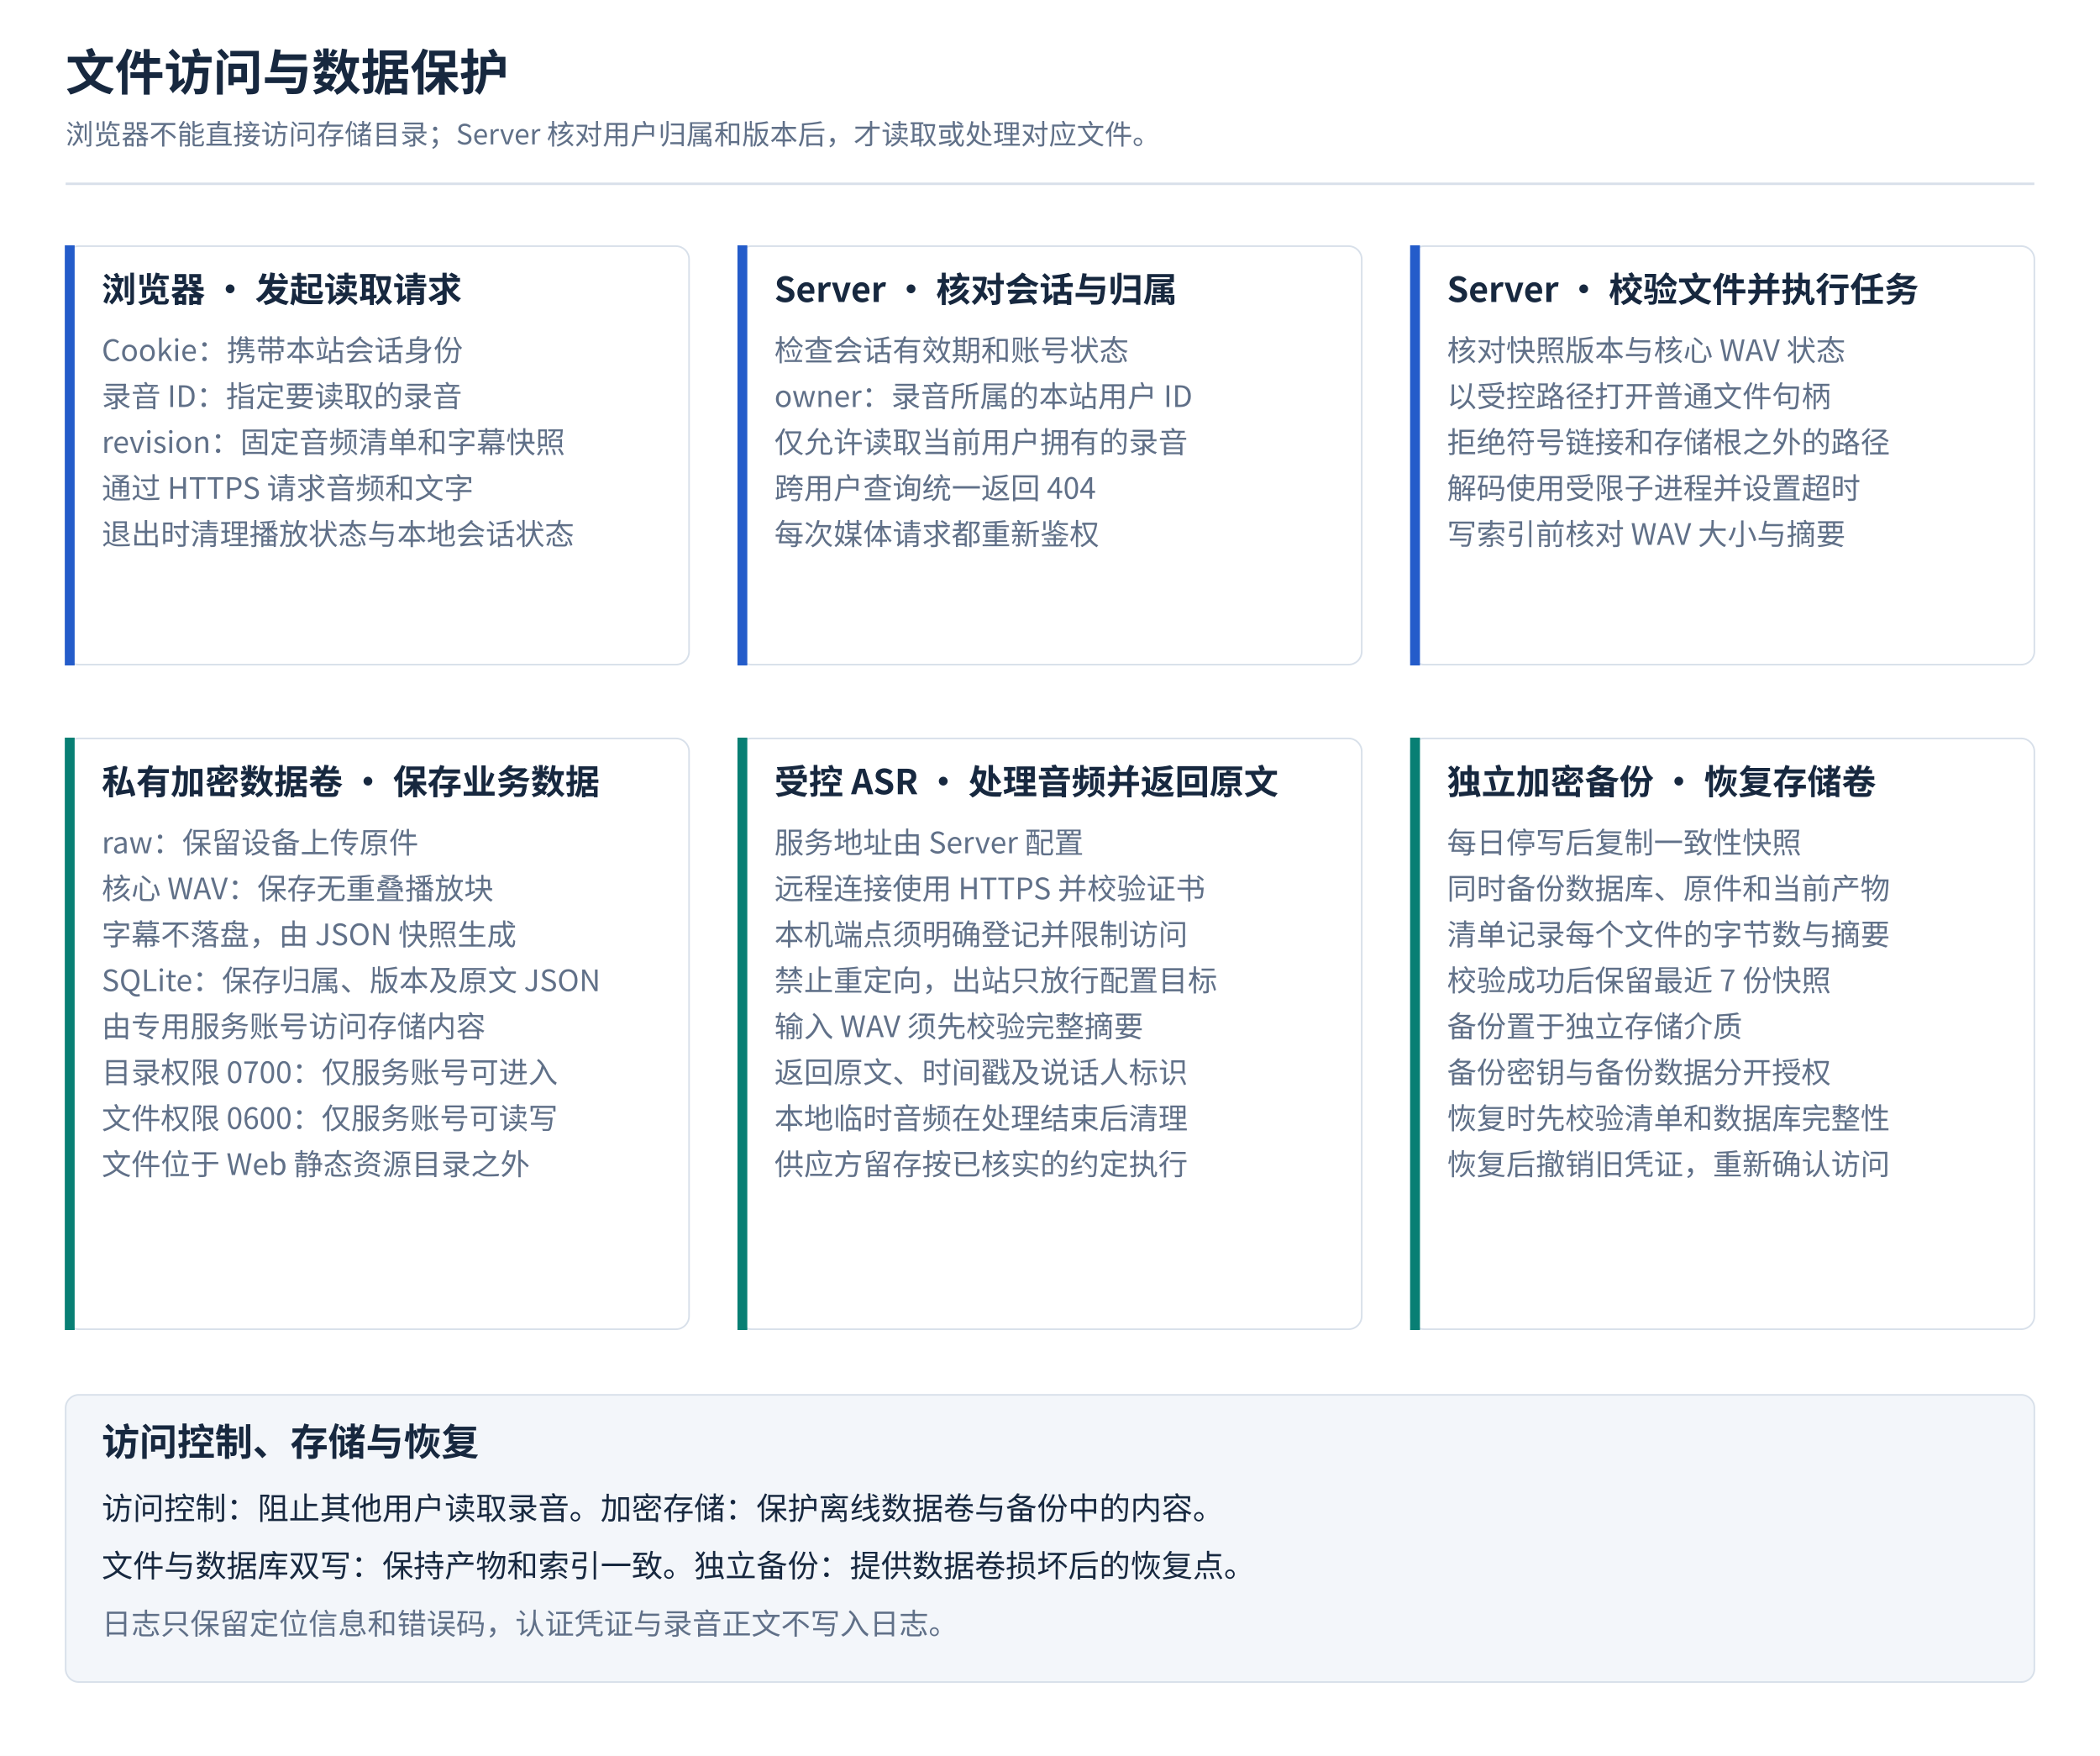
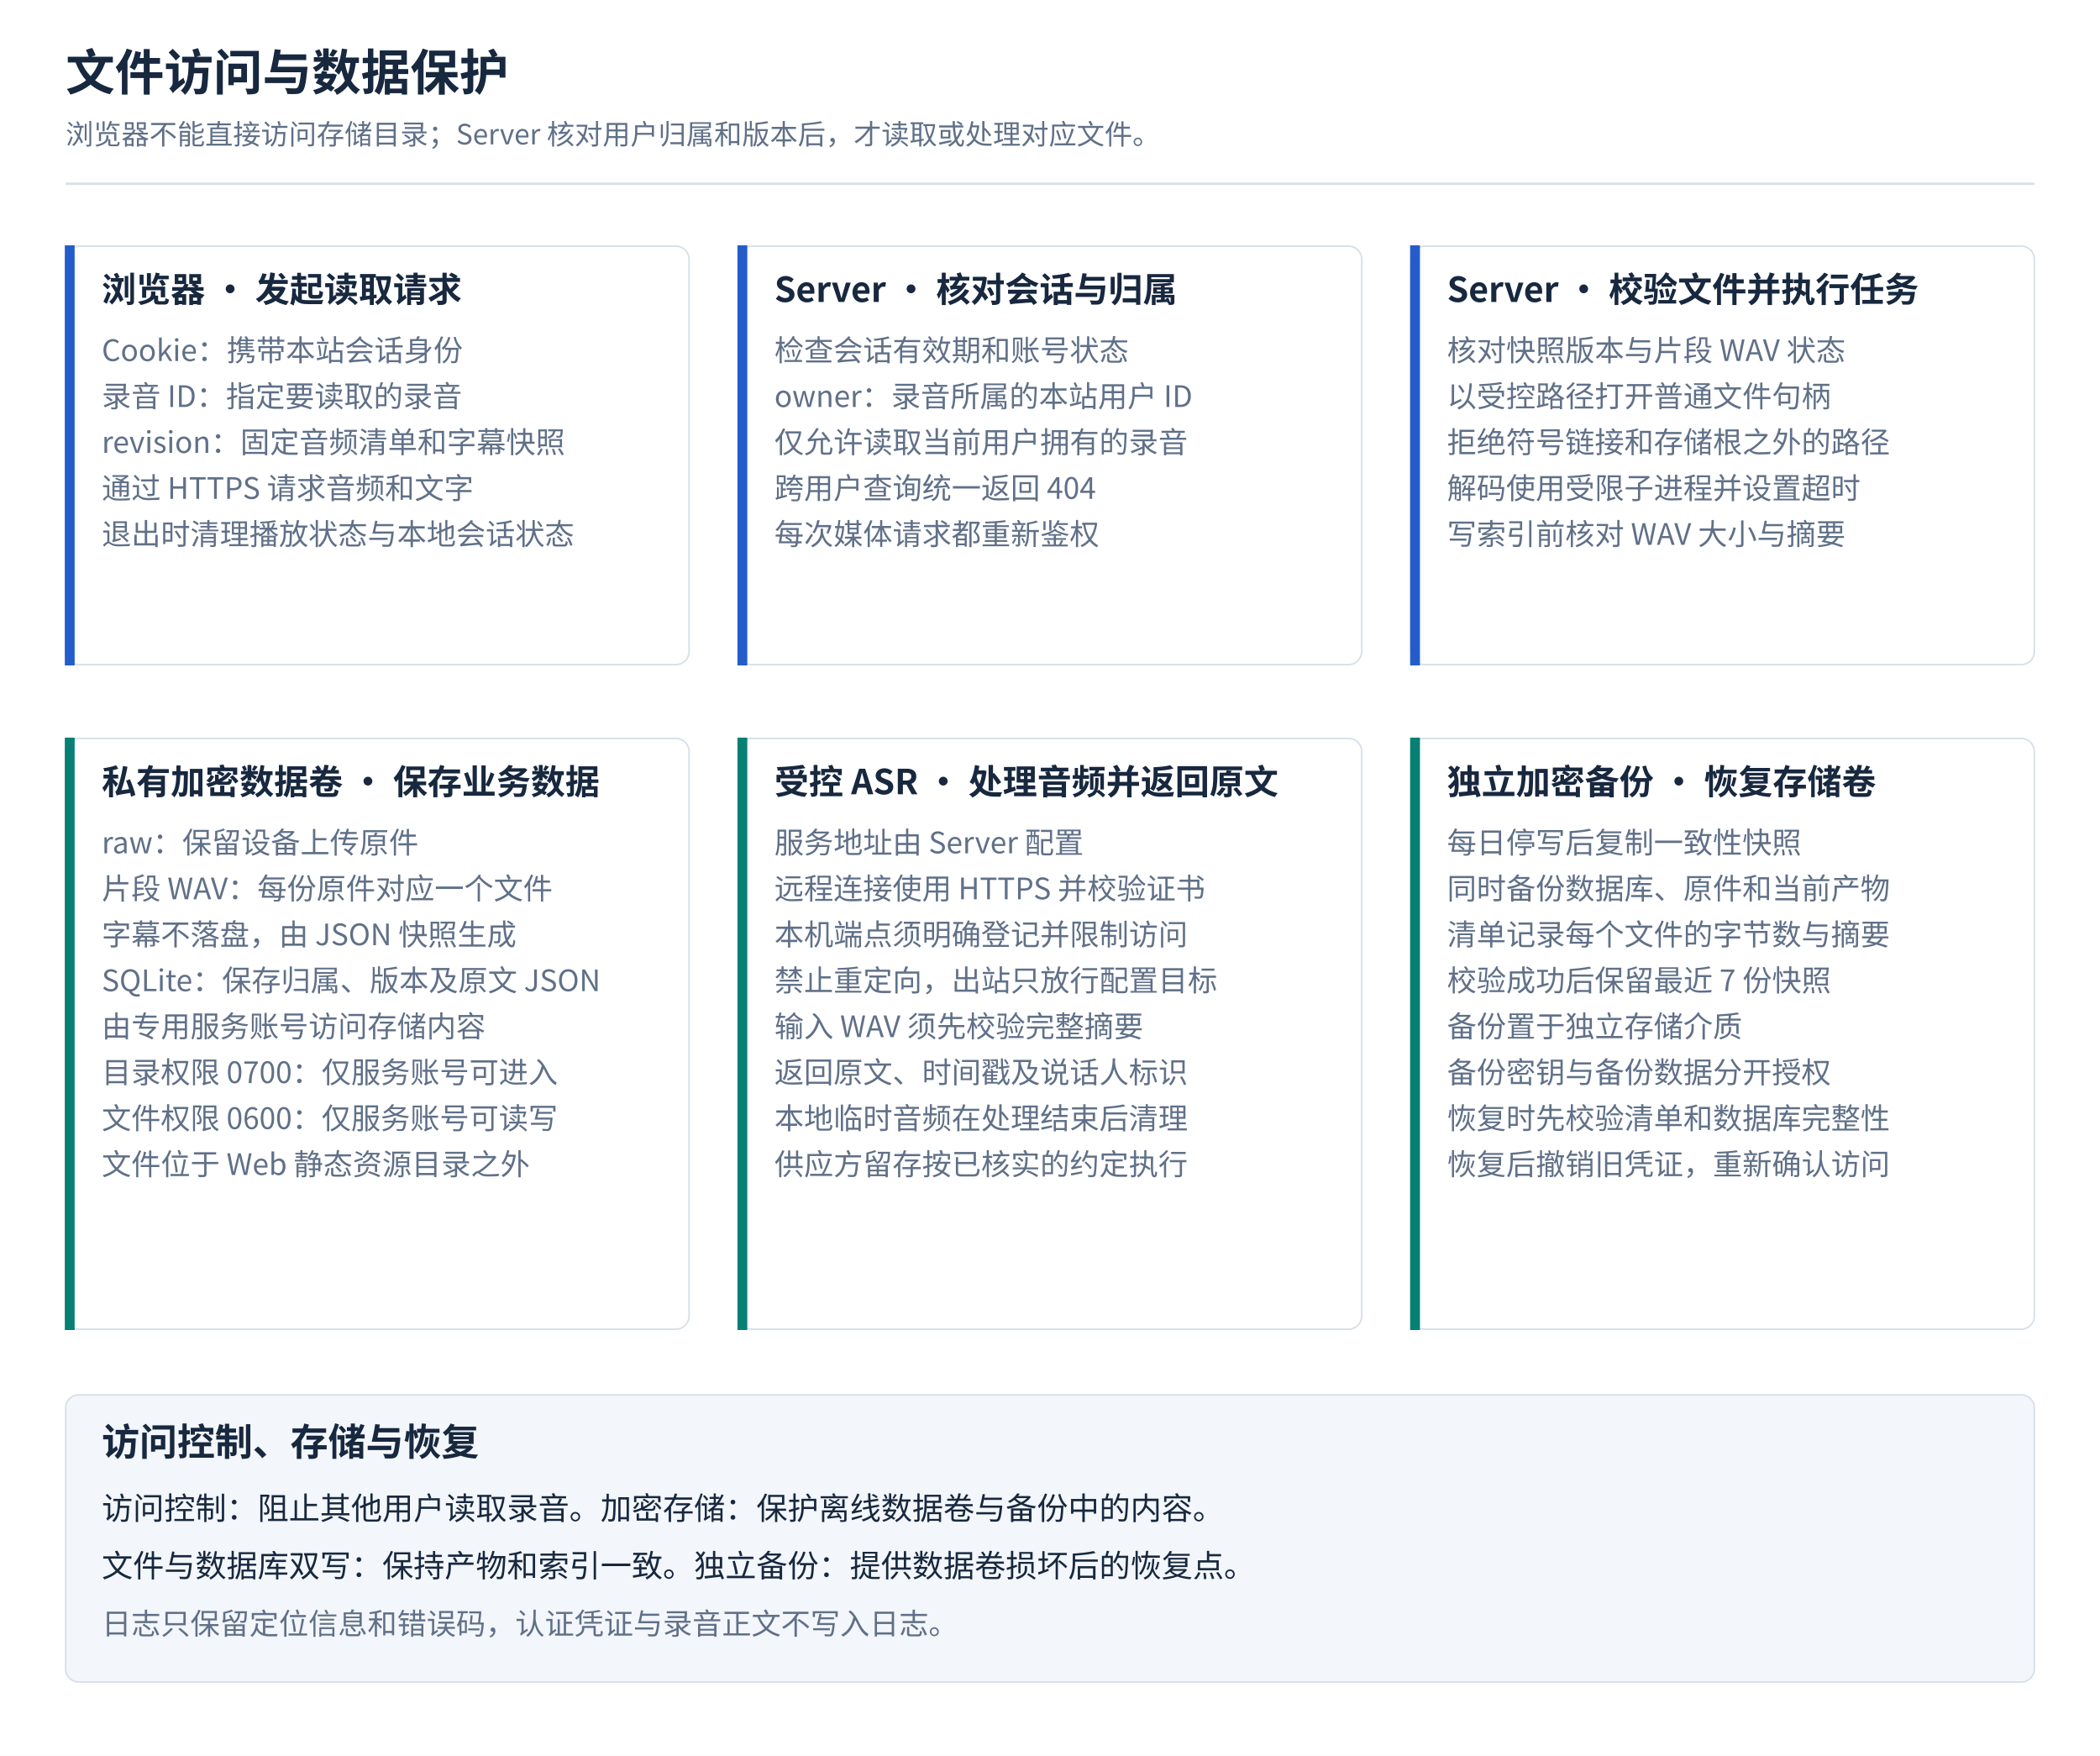
<svg xmlns="http://www.w3.org/2000/svg" width="1280" height="1070" viewBox="0 0 1280 1070">
  <rect width="1280" height="100%" fill="white" />
  <g font-family="PingFang SC,Microsoft YaHei,Noto Sans CJK SC,Arial,sans-serif">
    <text x="40" y="55" font-size="30" font-weight="600" fill="#17283f">文件访问与数据保护</text>
    <text x="40" y="88" font-size="17" font-weight="400" fill="#607088">浏览器不能直接访问存储目录；Server 核对用户归属和版本后，才读取或处理对应文件。</text>
    <line x1="40" y1="112" x2="1240" y2="112" stroke="#d8e0ea" stroke-width="1.5" />
    <rect x="40" y="150" width="380" height="255" rx="8" fill="white" stroke="#d8e0ea" />
    <rect x="40" y="150" width="5" height="255" rx="0" fill="#245cca" stroke="#245cca" />
    <text x="62" y="184" font-size="21" font-weight="600" fill="#17283f">浏览器 · 发起读取请求</text>
    <text x="62" y="220" font-size="18" font-weight="400" fill="#607088">Cookie：携带本站会话身份</text>
    <text x="62" y="248" font-size="18" font-weight="400" fill="#607088">录音 ID：指定要读取的录音</text>
    <text x="62" y="276" font-size="18" font-weight="400" fill="#607088">revision：固定音频清单和字幕快照</text>
    <text x="62" y="304" font-size="18" font-weight="400" fill="#607088">通过 HTTPS 请求音频和文字</text>
    <text x="62" y="332" font-size="18" font-weight="400" fill="#607088">退出时清理播放状态与本地会话状态</text>
    <rect x="450" y="150" width="380" height="255" rx="8" fill="white" stroke="#d8e0ea" />
    <rect x="450" y="150" width="5" height="255" rx="0" fill="#245cca" stroke="#245cca" />
    <text x="472" y="184" font-size="21" font-weight="600" fill="#17283f">Server · 核对会话与归属</text>
    <text x="472" y="220" font-size="18" font-weight="400" fill="#607088">检查会话有效期和账号状态</text>
    <text x="472" y="248" font-size="18" font-weight="400" fill="#607088">owner：录音所属的本站用户 ID</text>
    <text x="472" y="276" font-size="18" font-weight="400" fill="#607088">仅允许读取当前用户拥有的录音</text>
    <text x="472" y="304" font-size="18" font-weight="400" fill="#607088">跨用户查询统一返回 404</text>
    <text x="472" y="332" font-size="18" font-weight="400" fill="#607088">每次媒体请求都重新鉴权</text>
    <rect x="860" y="150" width="380" height="255" rx="8" fill="white" stroke="#d8e0ea" />
    <rect x="860" y="150" width="5" height="255" rx="0" fill="#245cca" stroke="#245cca" />
    <text x="882" y="184" font-size="21" font-weight="600" fill="#17283f">Server · 校验文件并执行任务</text>
-     <text x="882" y="220" font-size="18" font-weight="400" fill="#607088">核对快照版本与核心 WAV 状态</text>
+     <text x="882" y="220" font-size="18" font-weight="400" fill="#607088">核对快照版本与片段 WAV 状态</text>
    <text x="882" y="248" font-size="18" font-weight="400" fill="#607088">以受控路径打开普通文件句柄</text>
    <text x="882" y="276" font-size="18" font-weight="400" fill="#607088">拒绝符号链接和存储根之外的路径</text>
    <text x="882" y="304" font-size="18" font-weight="400" fill="#607088">解码使用受限子进程并设置超时</text>
    <text x="882" y="332" font-size="18" font-weight="400" fill="#607088">写索引前核对 WAV 大小与摘要</text>
    <rect x="40" y="450" width="380" height="360" rx="8" fill="white" stroke="#d8e0ea" />
    <rect x="40" y="450" width="5" height="360" rx="0" fill="#087f74" stroke="#087f74" />
    <text x="62" y="484" font-size="21" font-weight="600" fill="#17283f">私有加密数据卷 · 保存业务数据</text>
    <text x="62" y="520" font-size="18" font-weight="400" fill="#607088">raw：保留设备上传原件</text>
-     <text x="62" y="548" font-size="18" font-weight="400" fill="#607088">核心 WAV：保存无重叠播放块</text>
+     <text x="62" y="548" font-size="18" font-weight="400" fill="#607088">片段 WAV：每份原件对应一个文件</text>
    <text x="62" y="576" font-size="18" font-weight="400" fill="#607088">字幕不落盘，由 JSON 快照生成</text>
    <text x="62" y="604" font-size="18" font-weight="400" fill="#607088">SQLite：保存归属、版本及原文 JSON</text>
    <text x="62" y="632" font-size="18" font-weight="400" fill="#607088">由专用服务账号访问存储内容</text>
    <text x="62" y="660" font-size="18" font-weight="400" fill="#607088">目录权限 0700：仅服务账号可进入</text>
    <text x="62" y="688" font-size="18" font-weight="400" fill="#607088">文件权限 0600：仅服务账号可读写</text>
    <text x="62" y="716" font-size="18" font-weight="400" fill="#607088">文件位于 Web 静态资源目录之外</text>
    <rect x="450" y="450" width="380" height="360" rx="8" fill="white" stroke="#d8e0ea" />
    <rect x="450" y="450" width="5" height="360" rx="0" fill="#087f74" stroke="#087f74" />
    <text x="472" y="484" font-size="21" font-weight="600" fill="#17283f">受控 ASR · 处理音频并返回原文</text>
    <text x="472" y="520" font-size="18" font-weight="400" fill="#607088">服务地址由 Server 配置</text>
    <text x="472" y="548" font-size="18" font-weight="400" fill="#607088">远程连接使用 HTTPS 并校验证书</text>
    <text x="472" y="576" font-size="18" font-weight="400" fill="#607088">本机端点须明确登记并限制访问</text>
    <text x="472" y="604" font-size="18" font-weight="400" fill="#607088">禁止重定向，出站只放行配置目标</text>
    <text x="472" y="632" font-size="18" font-weight="400" fill="#607088">输入 WAV 须先校验完整摘要</text>
    <text x="472" y="660" font-size="18" font-weight="400" fill="#607088">返回原文、时间戳及说话人标识</text>
    <text x="472" y="688" font-size="18" font-weight="400" fill="#607088">本地临时音频在处理结束后清理</text>
    <text x="472" y="716" font-size="18" font-weight="400" fill="#607088">供应方留存按已核实的约定执行</text>
    <rect x="860" y="450" width="380" height="360" rx="8" fill="white" stroke="#d8e0ea" />
    <rect x="860" y="450" width="5" height="360" rx="0" fill="#087f74" stroke="#087f74" />
    <text x="882" y="484" font-size="21" font-weight="600" fill="#17283f">独立加密备份 · 恢复存储卷</text>
    <text x="882" y="520" font-size="18" font-weight="400" fill="#607088">每日停写后复制一致性快照</text>
    <text x="882" y="548" font-size="18" font-weight="400" fill="#607088">同时备份数据库、原件和当前产物</text>
    <text x="882" y="576" font-size="18" font-weight="400" fill="#607088">清单记录每个文件的字节数与摘要</text>
    <text x="882" y="604" font-size="18" font-weight="400" fill="#607088">校验成功后保留最近 7 份快照</text>
    <text x="882" y="632" font-size="18" font-weight="400" fill="#607088">备份置于独立存储介质</text>
    <text x="882" y="660" font-size="18" font-weight="400" fill="#607088">备份密钥与备份数据分开授权</text>
    <text x="882" y="688" font-size="18" font-weight="400" fill="#607088">恢复时先校验清单和数据库完整性</text>
    <text x="882" y="716" font-size="18" font-weight="400" fill="#607088">恢复后撤销旧凭证，重新确认访问</text>
    <rect x="40" y="850" width="1200" height="175" rx="8" fill="#f3f6fa" stroke="#d8e0ea" />
    <text x="62" y="887" font-size="23" font-weight="600" fill="#17283f">访问控制、存储与恢复</text>
    <text x="62" y="926" font-size="19" font-weight="400" fill="#17283f">访问控制：阻止其他用户读取录音。加密存储：保护离线数据卷与备份中的内容。</text>
    <text x="62" y="961" font-size="19" font-weight="400" fill="#17283f">文件与数据库双写：保持产物和索引一致。独立备份：提供数据卷损坏后的恢复点。</text>
    <text x="62" y="996" font-size="18" font-weight="400" fill="#607088">日志只保留定位信息和错误码，认证凭证与录音正文不写入日志。</text>
  </g>
</svg>
